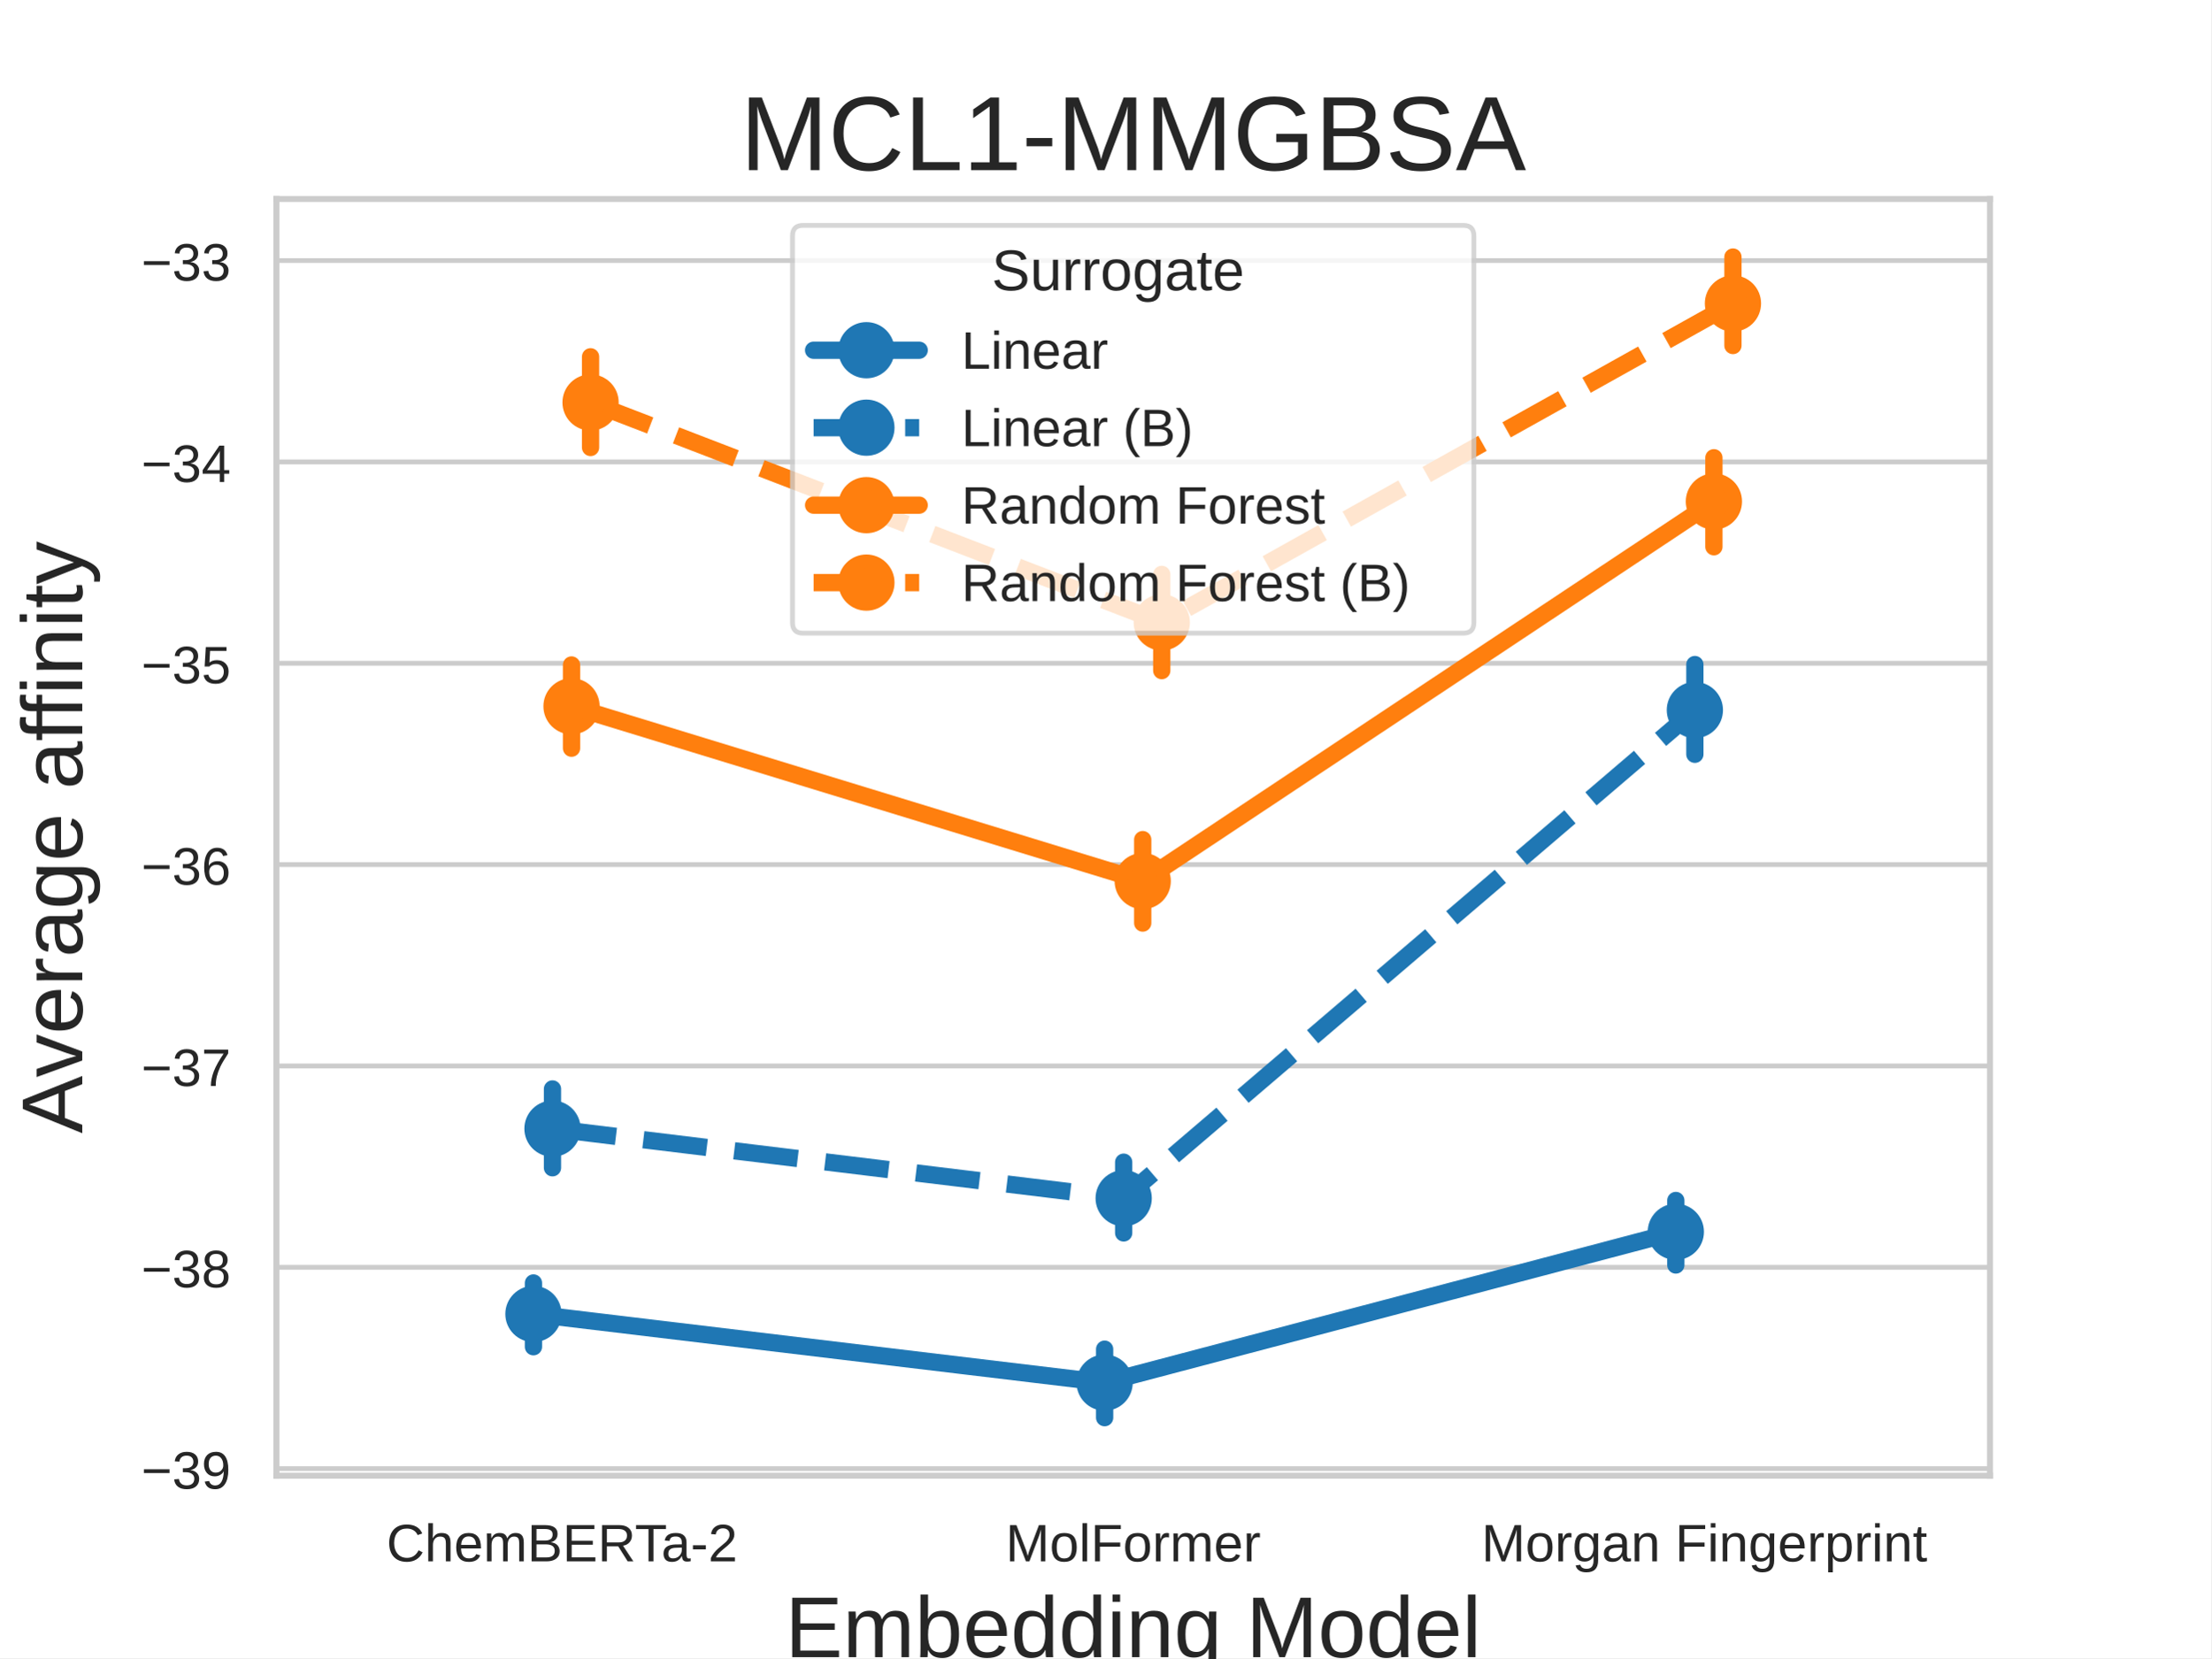
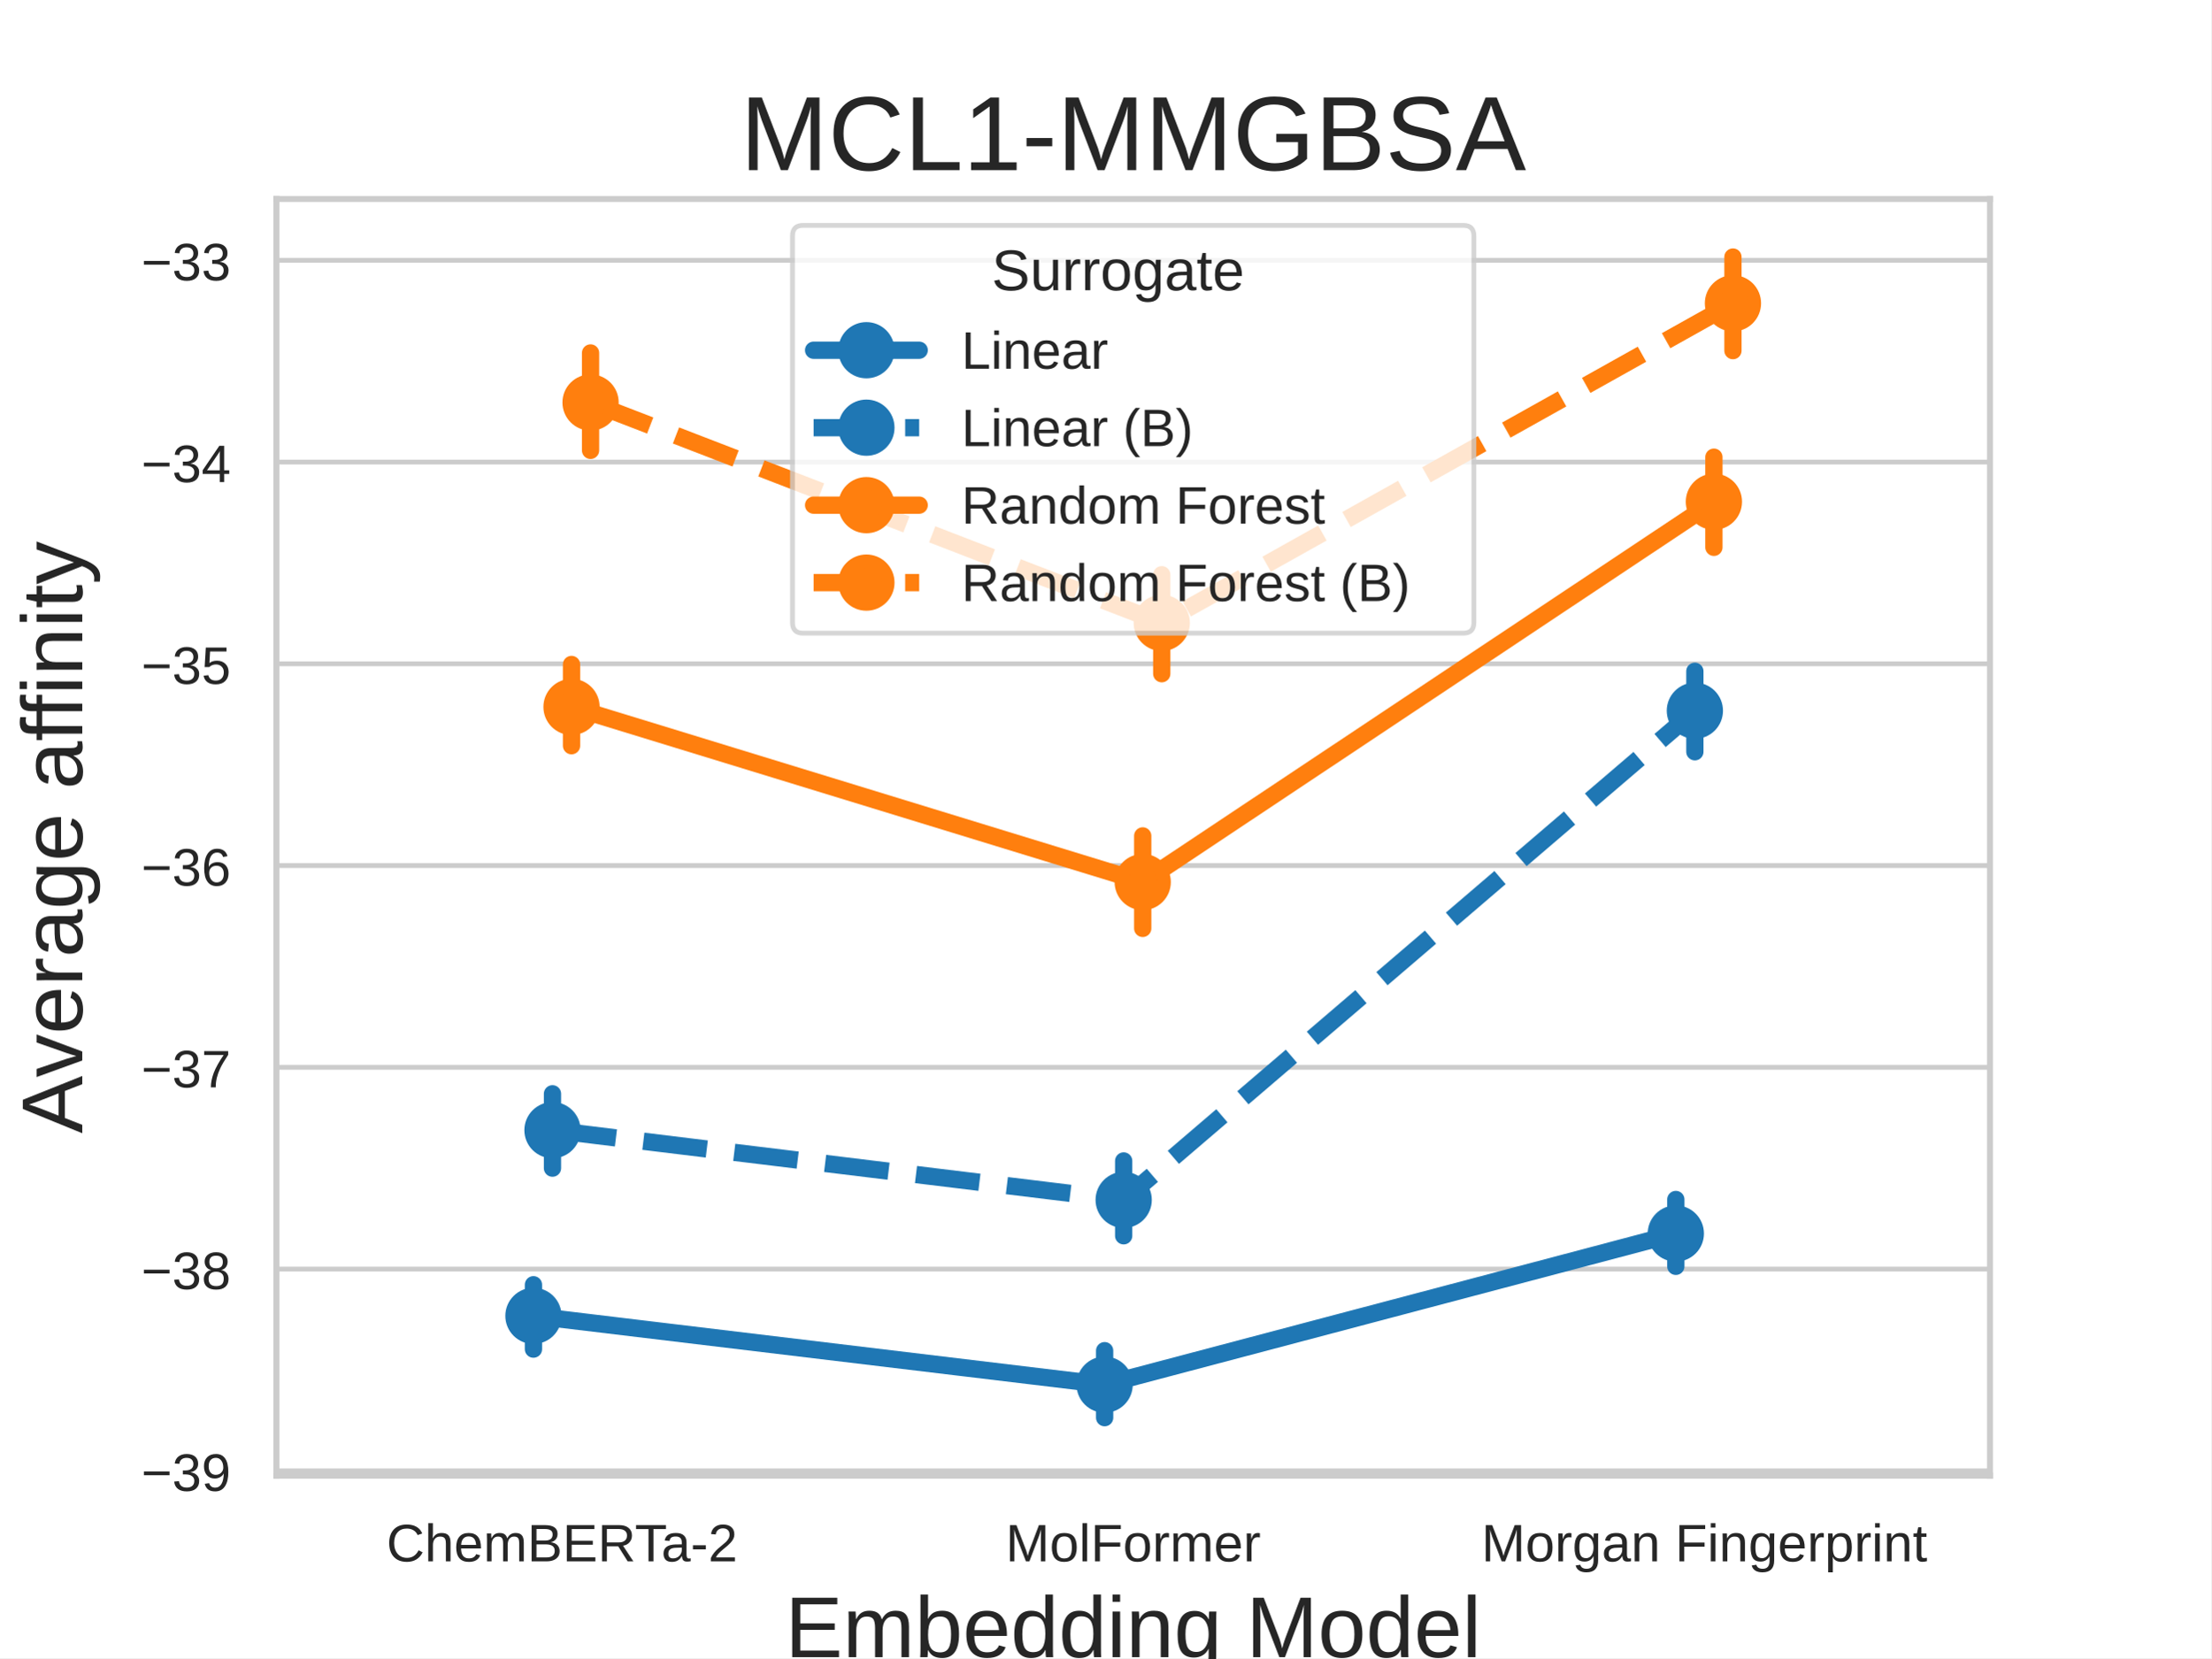
<svg xmlns="http://www.w3.org/2000/svg" xmlns:xlink="http://www.w3.org/1999/xlink" width="460.8pt" height="345.6pt" viewBox="0 0 460.8 345.6" version="1.1">
  <defs>
    <style type="text/css">*{stroke-linejoin: round; stroke-linecap: butt}</style>
  </defs>
  <g id="figure_1">
    <g id="patch_1">
      <path d="M 0 345.6  L 460.8 345.6  L 460.8 0  L 0 0  z " style="fill: #ffffff" />
    </g>
    <g id="axes_1">
      <g id="patch_2">
        <path d="M 57.6 307.584  L 414.72 307.584  L 414.72 41.472  L 57.6 41.472  z " style="fill: #ffffff" />
      </g>
      <g id="matplotlib.axis_1">
        <g id="xtick_1">
          <g id="text_1">
            <text style="fill: #262626; font: 11px 'Arial', 'DejaVu Sans', 'Liberation Sans', 'Bitstream Vera Sans', sans-serif; text-anchor: middle" x="117.12" y="325.442" transform="rotate(-0 117.12 325.4423)">ChemBERTa-2</text>
          </g>
        </g>
        <g id="xtick_2">
          <g id="text_2">
            <text style="fill: #262626; font: 11px 'Arial', 'DejaVu Sans', 'Liberation Sans', 'Bitstream Vera Sans', sans-serif; text-anchor: middle" x="236.16" y="325.442" transform="rotate(-0 236.16 325.4423)">MolFormer</text>
          </g>
        </g>
        <g id="xtick_3">
          <g id="text_3">
            <text style="fill: #262626; font: 11px 'Arial', 'DejaVu Sans', 'Liberation Sans', 'Bitstream Vera Sans', sans-serif; text-anchor: middle" x="355.2" y="325.442" transform="rotate(-0 355.2 325.4423)">Morgan Fingerprint</text>
          </g>
        </g>
        <g id="text_4">
          <text style="fill: #262626; font: 18px 'Arial', 'DejaVu Sans', 'Liberation Sans', 'Bitstream Vera Sans', sans-serif; text-anchor: middle" x="236.16" y="345.407" transform="rotate(-0 236.16 345.4071)">Embedding Model</text>
        </g>
      </g>
      <g id="matplotlib.axis_2">
        <g id="ytick_1">
          <g id="line2d_1">
-             <path d="M 57.6 306.113  L 414.72 306.113  " clip-path="url(#p46e5f350da)" style="fill: none; stroke: #cccccc; stroke-linecap: round" />
+             <path d="M 57.6 306.572  L 414.72 306.572  " clip-path="url(#pe0f5301a51)" style="fill: none; stroke: #cccccc; stroke-linecap: round" />
          </g>
          <g id="text_5">
-             <text style="fill: #262626; font: 11px 'Arial', 'DejaVu Sans', 'Liberation Sans', 'Bitstream Vera Sans', sans-serif; text-anchor: end" x="48.1" y="310.292" transform="rotate(-0 48.1 310.2919)">−39</text>
+             <text style="fill: #262626; font: 11px 'Arial', 'DejaVu Sans', 'Liberation Sans', 'Bitstream Vera Sans', sans-serif; text-anchor: end" x="48.1" y="310.751" transform="rotate(-0 48.1 310.7507)">−39</text>
          </g>
        </g>
        <g id="ytick_2">
          <g id="line2d_2">
-             <path d="M 57.6 264.145  L 414.72 264.145  " clip-path="url(#p46e5f350da)" style="fill: none; stroke: #cccccc; stroke-linecap: round" />
+             <path d="M 57.6 264.518  L 414.72 264.518  " clip-path="url(#pe0f5301a51)" style="fill: none; stroke: #cccccc; stroke-linecap: round" />
          </g>
          <g id="text_6">
-             <text style="fill: #262626; font: 11px 'Arial', 'DejaVu Sans', 'Liberation Sans', 'Bitstream Vera Sans', sans-serif; text-anchor: end" x="48.1" y="268.324" transform="rotate(-0 48.1 268.3243)">−38</text>
+             <text style="fill: #262626; font: 11px 'Arial', 'DejaVu Sans', 'Liberation Sans', 'Bitstream Vera Sans', sans-serif; text-anchor: end" x="48.1" y="268.698" transform="rotate(-0 48.1 268.6976)">−38</text>
          </g>
        </g>
        <g id="ytick_3">
          <g id="line2d_3">
-             <path d="M 57.6 222.178  L 414.72 222.178  " clip-path="url(#p46e5f350da)" style="fill: none; stroke: #cccccc; stroke-linecap: round" />
+             <path d="M 57.6 222.465  L 414.72 222.465  " clip-path="url(#pe0f5301a51)" style="fill: none; stroke: #cccccc; stroke-linecap: round" />
          </g>
          <g id="text_7">
-             <text style="fill: #262626; font: 11px 'Arial', 'DejaVu Sans', 'Liberation Sans', 'Bitstream Vera Sans', sans-serif; text-anchor: end" x="48.1" y="226.357" transform="rotate(-0 48.1 226.3567)">−37</text>
+             <text style="fill: #262626; font: 11px 'Arial', 'DejaVu Sans', 'Liberation Sans', 'Bitstream Vera Sans', sans-serif; text-anchor: end" x="48.1" y="226.644" transform="rotate(-0 48.1 226.6445)">−37</text>
          </g>
        </g>
        <g id="ytick_4">
          <g id="line2d_4">
-             <path d="M 57.6 180.21  L 414.72 180.21  " clip-path="url(#p46e5f350da)" style="fill: none; stroke: #cccccc; stroke-linecap: round" />
+             <path d="M 57.6 180.412  L 414.72 180.412  " clip-path="url(#pe0f5301a51)" style="fill: none; stroke: #cccccc; stroke-linecap: round" />
          </g>
          <g id="text_8">
-             <text style="fill: #262626; font: 11px 'Arial', 'DejaVu Sans', 'Liberation Sans', 'Bitstream Vera Sans', sans-serif; text-anchor: end" x="48.1" y="184.389" transform="rotate(-0 48.1 184.3891)">−36</text>
+             <text style="fill: #262626; font: 11px 'Arial', 'DejaVu Sans', 'Liberation Sans', 'Bitstream Vera Sans', sans-serif; text-anchor: end" x="48.1" y="184.591" transform="rotate(-0 48.1 184.5914)">−36</text>
          </g>
        </g>
        <g id="ytick_5">
          <g id="line2d_5">
-             <path d="M 57.6 138.242  L 414.72 138.242  " clip-path="url(#p46e5f350da)" style="fill: none; stroke: #cccccc; stroke-linecap: round" />
+             <path d="M 57.6 138.359  L 414.72 138.359  " clip-path="url(#pe0f5301a51)" style="fill: none; stroke: #cccccc; stroke-linecap: round" />
          </g>
          <g id="text_9">
-             <text style="fill: #262626; font: 11px 'Arial', 'DejaVu Sans', 'Liberation Sans', 'Bitstream Vera Sans', sans-serif; text-anchor: end" x="48.1" y="142.421" transform="rotate(-0 48.1 142.4215)">−35</text>
+             <text style="fill: #262626; font: 11px 'Arial', 'DejaVu Sans', 'Liberation Sans', 'Bitstream Vera Sans', sans-serif; text-anchor: end" x="48.1" y="142.538" transform="rotate(-0 48.1 142.5383)">−35</text>
          </g>
        </g>
        <g id="ytick_6">
          <g id="line2d_6">
-             <path d="M 57.6 96.275  L 414.72 96.275  " clip-path="url(#p46e5f350da)" style="fill: none; stroke: #cccccc; stroke-linecap: round" />
+             <path d="M 57.6 96.306  L 414.72 96.306  " clip-path="url(#pe0f5301a51)" style="fill: none; stroke: #cccccc; stroke-linecap: round" />
          </g>
          <g id="text_10">
-             <text style="fill: #262626; font: 11px 'Arial', 'DejaVu Sans', 'Liberation Sans', 'Bitstream Vera Sans', sans-serif; text-anchor: end" x="48.1" y="100.454" transform="rotate(-0 48.1 100.4539)">−34</text>
+             <text style="fill: #262626; font: 11px 'Arial', 'DejaVu Sans', 'Liberation Sans', 'Bitstream Vera Sans', sans-serif; text-anchor: end" x="48.1" y="100.485" transform="rotate(-0 48.1 100.4852)">−34</text>
          </g>
        </g>
        <g id="ytick_7">
          <g id="line2d_7">
-             <path d="M 57.6 54.307  L 414.72 54.307  " clip-path="url(#p46e5f350da)" style="fill: none; stroke: #cccccc; stroke-linecap: round" />
+             <path d="M 57.6 54.253  L 414.72 54.253  " clip-path="url(#pe0f5301a51)" style="fill: none; stroke: #cccccc; stroke-linecap: round" />
          </g>
          <g id="text_11">
-             <text style="fill: #262626; font: 11px 'Arial', 'DejaVu Sans', 'Liberation Sans', 'Bitstream Vera Sans', sans-serif; text-anchor: end" x="48.1" y="58.486" transform="rotate(-0 48.1 58.48626)">−33</text>
+             <text style="fill: #262626; font: 11px 'Arial', 'DejaVu Sans', 'Liberation Sans', 'Bitstream Vera Sans', sans-serif; text-anchor: end" x="48.1" y="58.432" transform="rotate(-0 48.1 58.43214)">−33</text>
          </g>
        </g>
        <g id="text_12">
          <text style="fill: #262626; font: 18px 'Arial', 'DejaVu Sans', 'Liberation Sans', 'Bitstream Vera Sans', sans-serif; text-anchor: middle" x="17.141" y="174.528" transform="rotate(-90 17.14141 174.528)">Average affinity</text>
        </g>
      </g>
      <g id="line2d_8">
-         <path d="M 111.168 273.875  L 230.208 288.181  L 349.248 256.747  " clip-path="url(#p46e5f350da)" style="fill: none; stroke: #1f77b4; stroke-width: 3.6; stroke-linecap: round" />
+         <path d="M 111.168 274.268  L 230.208 288.603  L 349.248 257.105  " clip-path="url(#pe0f5301a51)" style="fill: none; stroke: #1f77b4; stroke-width: 3.6; stroke-linecap: round" />
        <defs>
-           <path id="m2a9f2fee03" d="M 0 4.512  C 1.197 4.512 2.344 4.037 3.19 3.19  C 4.037 2.344 4.512 1.197 4.512 0  C 4.512 -1.197 4.037 -2.344 3.19 -3.19  C 2.344 -4.037 1.197 -4.512 0 -4.512  C -1.197 -4.512 -2.344 -4.037 -3.19 -3.19  C -4.037 -2.344 -4.512 -1.197 -4.512 0  C -4.512 1.197 -4.037 2.344 -3.19 3.19  C -2.344 4.037 -1.197 4.512 0 4.512  z " style="stroke: #1f77b4; stroke-width: 2.7" />
+           <path id="mdfa797abc4" d="M 0 4.512  C 1.197 4.512 2.344 4.037 3.19 3.19  C 4.037 2.344 4.512 1.197 4.512 0  C 4.512 -1.197 4.037 -2.344 3.19 -3.19  C 2.344 -4.037 1.197 -4.512 0 -4.512  C -1.197 -4.512 -2.344 -4.037 -3.19 -3.19  C -4.037 -2.344 -4.512 -1.197 -4.512 0  C -4.512 1.197 -4.037 2.344 -3.19 3.19  C -2.344 4.037 -1.197 4.512 0 4.512  z " style="stroke: #1f77b4; stroke-width: 2.7" />
        </defs>
-         <g clip-path="url(#p46e5f350da)">
-           <use xlink:href="#m2a9f2fee03" x="111.168" y="273.875" style="fill: #1f77b4; stroke: #1f77b4; stroke-width: 2.7" />
-           <use xlink:href="#m2a9f2fee03" x="230.208" y="288.181" style="fill: #1f77b4; stroke: #1f77b4; stroke-width: 2.7" />
-           <use xlink:href="#m2a9f2fee03" x="349.248" y="256.747" style="fill: #1f77b4; stroke: #1f77b4; stroke-width: 2.7" />
+         <g clip-path="url(#pe0f5301a51)">
+           <use xlink:href="#mdfa797abc4" x="111.168" y="274.268" style="fill: #1f77b4; stroke: #1f77b4; stroke-width: 2.7" />
+           <use xlink:href="#mdfa797abc4" x="230.208" y="288.603" style="fill: #1f77b4; stroke: #1f77b4; stroke-width: 2.7" />
+           <use xlink:href="#mdfa797abc4" x="349.248" y="257.105" style="fill: #1f77b4; stroke: #1f77b4; stroke-width: 2.7" />
        </g>
      </g>
      <g id="line2d_9">
-         <path d="M 111.168 280.706  L 111.168 267.411  " clip-path="url(#p46e5f350da)" style="fill: none; stroke: #1f77b4; stroke-width: 3.6; stroke-linecap: round" />
+         <path d="M 111.168 281.2  L 111.168 267.783  " clip-path="url(#pe0f5301a51)" style="fill: none; stroke: #1f77b4; stroke-width: 3.6; stroke-linecap: round" />
      </g>
      <g id="line2d_10">
-         <path d="M 230.208 295.488  L 230.208 281.209  " clip-path="url(#p46e5f350da)" style="fill: none; stroke: #1f77b4; stroke-width: 3.6; stroke-linecap: round" />
+         <path d="M 230.208 295.488  L 230.208 281.522  " clip-path="url(#pe0f5301a51)" style="fill: none; stroke: #1f77b4; stroke-width: 3.6; stroke-linecap: round" />
      </g>
      <g id="line2d_11">
-         <path d="M 349.248 263.668  L 349.248 250.216  " clip-path="url(#p46e5f350da)" style="fill: none; stroke: #1f77b4; stroke-width: 3.6; stroke-linecap: round" />
+         <path d="M 349.248 263.945  L 349.248 250.007  " clip-path="url(#pe0f5301a51)" style="fill: none; stroke: #1f77b4; stroke-width: 3.6; stroke-linecap: round" />
      </g>
      <g id="line2d_12">
-         <path d="M 115.136 235.247  L 234.176 249.752  L 353.216 147.996  " clip-path="url(#p46e5f350da)" style="fill: none; stroke-dasharray: 13.32,5.76; stroke-dashoffset: 0; stroke: #1f77b4; stroke-width: 3.6" />
-         <g clip-path="url(#p46e5f350da)">
-           <use xlink:href="#m2a9f2fee03" x="115.136" y="235.247" style="fill: #1f77b4; stroke: #1f77b4; stroke-width: 2.7" />
-           <use xlink:href="#m2a9f2fee03" x="234.176" y="249.752" style="fill: #1f77b4; stroke: #1f77b4; stroke-width: 2.7" />
-           <use xlink:href="#m2a9f2fee03" x="353.216" y="147.996" style="fill: #1f77b4; stroke: #1f77b4; stroke-width: 2.7" />
+         <path d="M 115.136 235.562  L 234.176 250.096  L 353.216 148.133  " clip-path="url(#pe0f5301a51)" style="fill: none; stroke-dasharray: 13.32,5.76; stroke-dashoffset: 0; stroke: #1f77b4; stroke-width: 3.6" />
+         <g clip-path="url(#pe0f5301a51)">
+           <use xlink:href="#mdfa797abc4" x="115.136" y="235.562" style="fill: #1f77b4; stroke: #1f77b4; stroke-width: 2.7" />
+           <use xlink:href="#mdfa797abc4" x="234.176" y="250.096" style="fill: #1f77b4; stroke: #1f77b4; stroke-width: 2.7" />
+           <use xlink:href="#mdfa797abc4" x="353.216" y="148.133" style="fill: #1f77b4; stroke: #1f77b4; stroke-width: 2.7" />
        </g>
      </g>
      <g id="line2d_13">
-         <path d="M 115.136 243.401  L 115.136 226.972  " clip-path="url(#p46e5f350da)" style="fill: none; stroke: #1f77b4; stroke-width: 3.6; stroke-linecap: round" />
+         <path d="M 115.136 243.478  L 115.136 227.982  " clip-path="url(#pe0f5301a51)" style="fill: none; stroke: #1f77b4; stroke-width: 3.6; stroke-linecap: round" />
      </g>
      <g id="line2d_14">
-         <path d="M 234.176 256.984  L 234.176 242.232  " clip-path="url(#p46e5f350da)" style="fill: none; stroke: #1f77b4; stroke-width: 3.6; stroke-linecap: round" />
+         <path d="M 234.176 257.577  L 234.176 241.978  " clip-path="url(#pe0f5301a51)" style="fill: none; stroke: #1f77b4; stroke-width: 3.6; stroke-linecap: round" />
      </g>
      <g id="line2d_15">
-         <path d="M 353.216 157.216  L 353.216 138.507  " clip-path="url(#p46e5f350da)" style="fill: none; stroke: #1f77b4; stroke-width: 3.6; stroke-linecap: round" />
+         <path d="M 353.216 156.691  L 353.216 139.911  " clip-path="url(#pe0f5301a51)" style="fill: none; stroke: #1f77b4; stroke-width: 3.6; stroke-linecap: round" />
      </g>
      <g id="line2d_16">
-         <path d="M 119.104 147.21  L 238.144 183.638  L 357.184 104.526  " clip-path="url(#p46e5f350da)" style="fill: none; stroke: #ff7f0e; stroke-width: 3.6; stroke-linecap: round" />
+         <path d="M 119.104 147.345  L 238.144 183.847  L 357.184 104.574  " clip-path="url(#pe0f5301a51)" style="fill: none; stroke: #ff7f0e; stroke-width: 3.6; stroke-linecap: round" />
        <defs>
-           <path id="mc656b16c53" d="M 0 4.512  C 1.197 4.512 2.344 4.037 3.19 3.19  C 4.037 2.344 4.512 1.197 4.512 0  C 4.512 -1.197 4.037 -2.344 3.19 -3.19  C 2.344 -4.037 1.197 -4.512 0 -4.512  C -1.197 -4.512 -2.344 -4.037 -3.19 -3.19  C -4.037 -2.344 -4.512 -1.197 -4.512 0  C -4.512 1.197 -4.037 2.344 -3.19 3.19  C -2.344 4.037 -1.197 4.512 0 4.512  z " style="stroke: #ff7f0e; stroke-width: 2.7" />
+           <path id="mfa72b120dd" d="M 0 4.512  C 1.197 4.512 2.344 4.037 3.19 3.19  C 4.037 2.344 4.512 1.197 4.512 0  C 4.512 -1.197 4.037 -2.344 3.19 -3.19  C 2.344 -4.037 1.197 -4.512 0 -4.512  C -1.197 -4.512 -2.344 -4.037 -3.19 -3.19  C -4.037 -2.344 -4.512 -1.197 -4.512 0  C -4.512 1.197 -4.037 2.344 -3.19 3.19  C -2.344 4.037 -1.197 4.512 0 4.512  z " style="stroke: #ff7f0e; stroke-width: 2.7" />
        </defs>
-         <g clip-path="url(#p46e5f350da)">
-           <use xlink:href="#mc656b16c53" x="119.104" y="147.21" style="fill: #ff7f0e; stroke: #ff7f0e; stroke-width: 2.7" />
-           <use xlink:href="#mc656b16c53" x="238.144" y="183.638" style="fill: #ff7f0e; stroke: #ff7f0e; stroke-width: 2.7" />
-           <use xlink:href="#mc656b16c53" x="357.184" y="104.526" style="fill: #ff7f0e; stroke: #ff7f0e; stroke-width: 2.7" />
+         <g clip-path="url(#pe0f5301a51)">
+           <use xlink:href="#mfa72b120dd" x="119.104" y="147.345" style="fill: #ff7f0e; stroke: #ff7f0e; stroke-width: 2.7" />
+           <use xlink:href="#mfa72b120dd" x="238.144" y="183.847" style="fill: #ff7f0e; stroke: #ff7f0e; stroke-width: 2.7" />
+           <use xlink:href="#mfa72b120dd" x="357.184" y="104.574" style="fill: #ff7f0e; stroke: #ff7f0e; stroke-width: 2.7" />
        </g>
      </g>
      <g id="line2d_17">
-         <path d="M 119.104 155.947  L 119.104 138.596  " clip-path="url(#p46e5f350da)" style="fill: none; stroke: #ff7f0e; stroke-width: 3.6; stroke-linecap: round" />
+         <path d="M 119.104 155.428  L 119.104 138.491  " clip-path="url(#pe0f5301a51)" style="fill: none; stroke: #ff7f0e; stroke-width: 3.6; stroke-linecap: round" />
      </g>
      <g id="line2d_18">
-         <path d="M 238.144 192.395  L 238.144 174.997  " clip-path="url(#p46e5f350da)" style="fill: none; stroke: #ff7f0e; stroke-width: 3.6; stroke-linecap: round" />
+         <path d="M 238.144 193.506  L 238.144 174.225  " clip-path="url(#pe0f5301a51)" style="fill: none; stroke: #ff7f0e; stroke-width: 3.6; stroke-linecap: round" />
      </g>
      <g id="line2d_19">
-         <path d="M 357.184 113.959  L 357.184 95.403  " clip-path="url(#p46e5f350da)" style="fill: none; stroke: #ff7f0e; stroke-width: 3.6; stroke-linecap: round" />
+         <path d="M 357.184 114.078  L 357.184 95.282  " clip-path="url(#pe0f5301a51)" style="fill: none; stroke: #ff7f0e; stroke-width: 3.6; stroke-linecap: round" />
      </g>
      <g id="line2d_20">
-         <path d="M 123.072 83.884  L 242.112 129.724  L 361.152 63.25  " clip-path="url(#p46e5f350da)" style="fill: none; stroke-dasharray: 13.32,5.76; stroke-dashoffset: 0; stroke: #ff7f0e; stroke-width: 3.6" />
-         <g clip-path="url(#p46e5f350da)">
-           <use xlink:href="#mc656b16c53" x="123.072" y="83.884" style="fill: #ff7f0e; stroke: #ff7f0e; stroke-width: 2.7" />
-           <use xlink:href="#mc656b16c53" x="242.112" y="129.724" style="fill: #ff7f0e; stroke: #ff7f0e; stroke-width: 2.7" />
-           <use xlink:href="#mc656b16c53" x="361.152" y="63.25" style="fill: #ff7f0e; stroke: #ff7f0e; stroke-width: 2.7" />
+         <path d="M 123.072 83.89  L 242.112 129.824  L 361.152 63.214  " clip-path="url(#pe0f5301a51)" style="fill: none; stroke-dasharray: 13.32,5.76; stroke-dashoffset: 0; stroke: #ff7f0e; stroke-width: 3.6" />
+         <g clip-path="url(#pe0f5301a51)">
+           <use xlink:href="#mfa72b120dd" x="123.072" y="83.89" style="fill: #ff7f0e; stroke: #ff7f0e; stroke-width: 2.7" />
+           <use xlink:href="#mfa72b120dd" x="242.112" y="129.824" style="fill: #ff7f0e; stroke: #ff7f0e; stroke-width: 2.7" />
+           <use xlink:href="#mfa72b120dd" x="361.152" y="63.214" style="fill: #ff7f0e; stroke: #ff7f0e; stroke-width: 2.7" />
        </g>
      </g>
      <g id="line2d_21">
-         <path d="M 123.072 93.265  L 123.072 74.361  " clip-path="url(#p46e5f350da)" style="fill: none; stroke: #ff7f0e; stroke-width: 3.6; stroke-linecap: round" />
+         <path d="M 123.072 93.865  L 123.072 73.565  " clip-path="url(#pe0f5301a51)" style="fill: none; stroke: #ff7f0e; stroke-width: 3.6; stroke-linecap: round" />
      </g>
      <g id="line2d_22">
-         <path d="M 242.112 139.771  L 242.112 119.716  " clip-path="url(#p46e5f350da)" style="fill: none; stroke: #ff7f0e; stroke-width: 3.6; stroke-linecap: round" />
+         <path d="M 242.112 140.421  L 242.112 119.787  " clip-path="url(#pe0f5301a51)" style="fill: none; stroke: #ff7f0e; stroke-width: 3.6; stroke-linecap: round" />
      </g>
      <g id="line2d_23">
-         <path d="M 361.152 72.016  L 361.152 53.568  " clip-path="url(#p46e5f350da)" style="fill: none; stroke: #ff7f0e; stroke-width: 3.6; stroke-linecap: round" />
+         <path d="M 361.152 73.078  L 361.152 53.568  " clip-path="url(#pe0f5301a51)" style="fill: none; stroke: #ff7f0e; stroke-width: 3.6; stroke-linecap: round" />
      </g>
      <g id="line2d_24" />
      <g id="line2d_25" />
      <g id="line2d_26" />
      <g id="line2d_27" />
      <g id="patch_3">
        <path d="M 57.6 307.584  L 57.6 41.472  " style="fill: none; stroke: #cccccc; stroke-width: 1.25; stroke-linejoin: miter; stroke-linecap: square" />
      </g>
      <g id="patch_4">
        <path d="M 414.72 307.584  L 414.72 41.472  " style="fill: none; stroke: #cccccc; stroke-width: 1.25; stroke-linejoin: miter; stroke-linecap: square" />
      </g>
      <g id="patch_5">
        <path d="M 57.6 307.584  L 414.72 307.584  " style="fill: none; stroke: #cccccc; stroke-width: 1.25; stroke-linejoin: miter; stroke-linecap: square" />
      </g>
      <g id="patch_6">
        <path d="M 57.6 41.472  L 414.72 41.472  " style="fill: none; stroke: #cccccc; stroke-width: 1.25; stroke-linejoin: miter; stroke-linecap: square" />
      </g>
      <g id="text_13">
        <text style="fill: #262626; font: 22px 'Arial', 'DejaVu Sans', 'Liberation Sans', 'Bitstream Vera Sans', sans-serif; text-anchor: middle" x="236.16" y="35.472" transform="rotate(-0 236.16 35.472)">MCL1-MMGBSA</text>
      </g>
      <g id="legend_1">
        <g id="patch_7">
          <path d="M 167.358 131.97  L 304.962 131.97  Q 307.162 131.97 307.162 129.769  L 307.162 49.172  Q 307.162 46.972 304.962 46.972  L 167.358 46.972  Q 165.158 46.972 165.158 49.172  L 165.158 129.769  Q 165.158 131.97 167.358 131.97  z " style="fill: #ffffff; opacity: 0.8; stroke: #cccccc; stroke-linejoin: miter" />
        </g>
        <g id="text_14">
          <text style="fill: #262626; font: 12px 'Arial', 'DejaVu Sans', 'Liberation Sans', 'Bitstream Vera Sans', sans-serif; text-anchor: start" x="206.654" y="60.49" transform="rotate(-0 206.6541 60.49012)">Surrogate</text>
        </g>
        <g id="line2d_28">
          <path d="M 169.558 72.994  L 180.558 72.994  L 191.558 72.994  " style="fill: none; stroke: #1f77b4; stroke-width: 3.6; stroke-linecap: round" />
          <g>
-             <use xlink:href="#m2a9f2fee03" x="180.558" y="72.994" style="fill: #1f77b4; stroke: #1f77b4; stroke-width: 2.7" />
+             <use xlink:href="#mdfa797abc4" x="180.558" y="72.994" style="fill: #1f77b4; stroke: #1f77b4; stroke-width: 2.7" />
          </g>
        </g>
        <g id="text_15">
          <text style="fill: #262626; font: 11px 'Arial', 'DejaVu Sans', 'Liberation Sans', 'Bitstream Vera Sans', sans-serif; text-anchor: start" x="200.358" y="76.844" transform="rotate(-0 200.3584 76.84403)">Linear</text>
        </g>
        <g id="line2d_29">
          <path d="M 169.558 89.14  L 180.558 89.14  L 191.558 89.14  " style="fill: none; stroke-dasharray: 13.32,5.76; stroke-dashoffset: 0; stroke: #1f77b4; stroke-width: 3.6" />
          <g>
-             <use xlink:href="#m2a9f2fee03" x="180.558" y="89.14" style="fill: #1f77b4; stroke: #1f77b4; stroke-width: 2.7" />
+             <use xlink:href="#mdfa797abc4" x="180.558" y="89.14" style="fill: #1f77b4; stroke: #1f77b4; stroke-width: 2.7" />
          </g>
        </g>
        <g id="text_16">
          <text style="fill: #262626; font: 11px 'Arial', 'DejaVu Sans', 'Liberation Sans', 'Bitstream Vera Sans', sans-serif; text-anchor: start" x="200.358" y="92.99" transform="rotate(-0 200.3584 92.98997)">Linear (B)</text>
        </g>
        <g id="line2d_30">
          <path d="M 169.558 105.286  L 180.558 105.286  L 191.558 105.286  " style="fill: none; stroke: #ff7f0e; stroke-width: 3.6; stroke-linecap: round" />
          <g>
-             <use xlink:href="#mc656b16c53" x="180.558" y="105.286" style="fill: #ff7f0e; stroke: #ff7f0e; stroke-width: 2.7" />
+             <use xlink:href="#mfa72b120dd" x="180.558" y="105.286" style="fill: #ff7f0e; stroke: #ff7f0e; stroke-width: 2.7" />
          </g>
        </g>
        <g id="text_17">
          <text style="fill: #262626; font: 11px 'Arial', 'DejaVu Sans', 'Liberation Sans', 'Bitstream Vera Sans', sans-serif; text-anchor: start" x="200.358" y="109.136" transform="rotate(-0 200.3584 109.1359)">Random Forest</text>
        </g>
        <g id="line2d_31">
          <path d="M 169.558 121.432  L 180.558 121.432  L 191.558 121.432  " style="fill: none; stroke-dasharray: 13.32,5.76; stroke-dashoffset: 0; stroke: #ff7f0e; stroke-width: 3.6" />
          <g>
-             <use xlink:href="#mc656b16c53" x="180.558" y="121.432" style="fill: #ff7f0e; stroke: #ff7f0e; stroke-width: 2.7" />
+             <use xlink:href="#mfa72b120dd" x="180.558" y="121.432" style="fill: #ff7f0e; stroke: #ff7f0e; stroke-width: 2.7" />
          </g>
        </g>
        <g id="text_18">
          <text style="fill: #262626; font: 11px 'Arial', 'DejaVu Sans', 'Liberation Sans', 'Bitstream Vera Sans', sans-serif; text-anchor: start" x="200.358" y="125.282" transform="rotate(-0 200.3584 125.2818)">Random Forest (B)</text>
        </g>
      </g>
    </g>
  </g>
  <defs>
-     <clipPath id="p46e5f350da">
+     <clipPath id="pe0f5301a51">
      <rect x="57.6" y="41.472" width="357.12" height="266.112" />
    </clipPath>
  </defs>
</svg>
